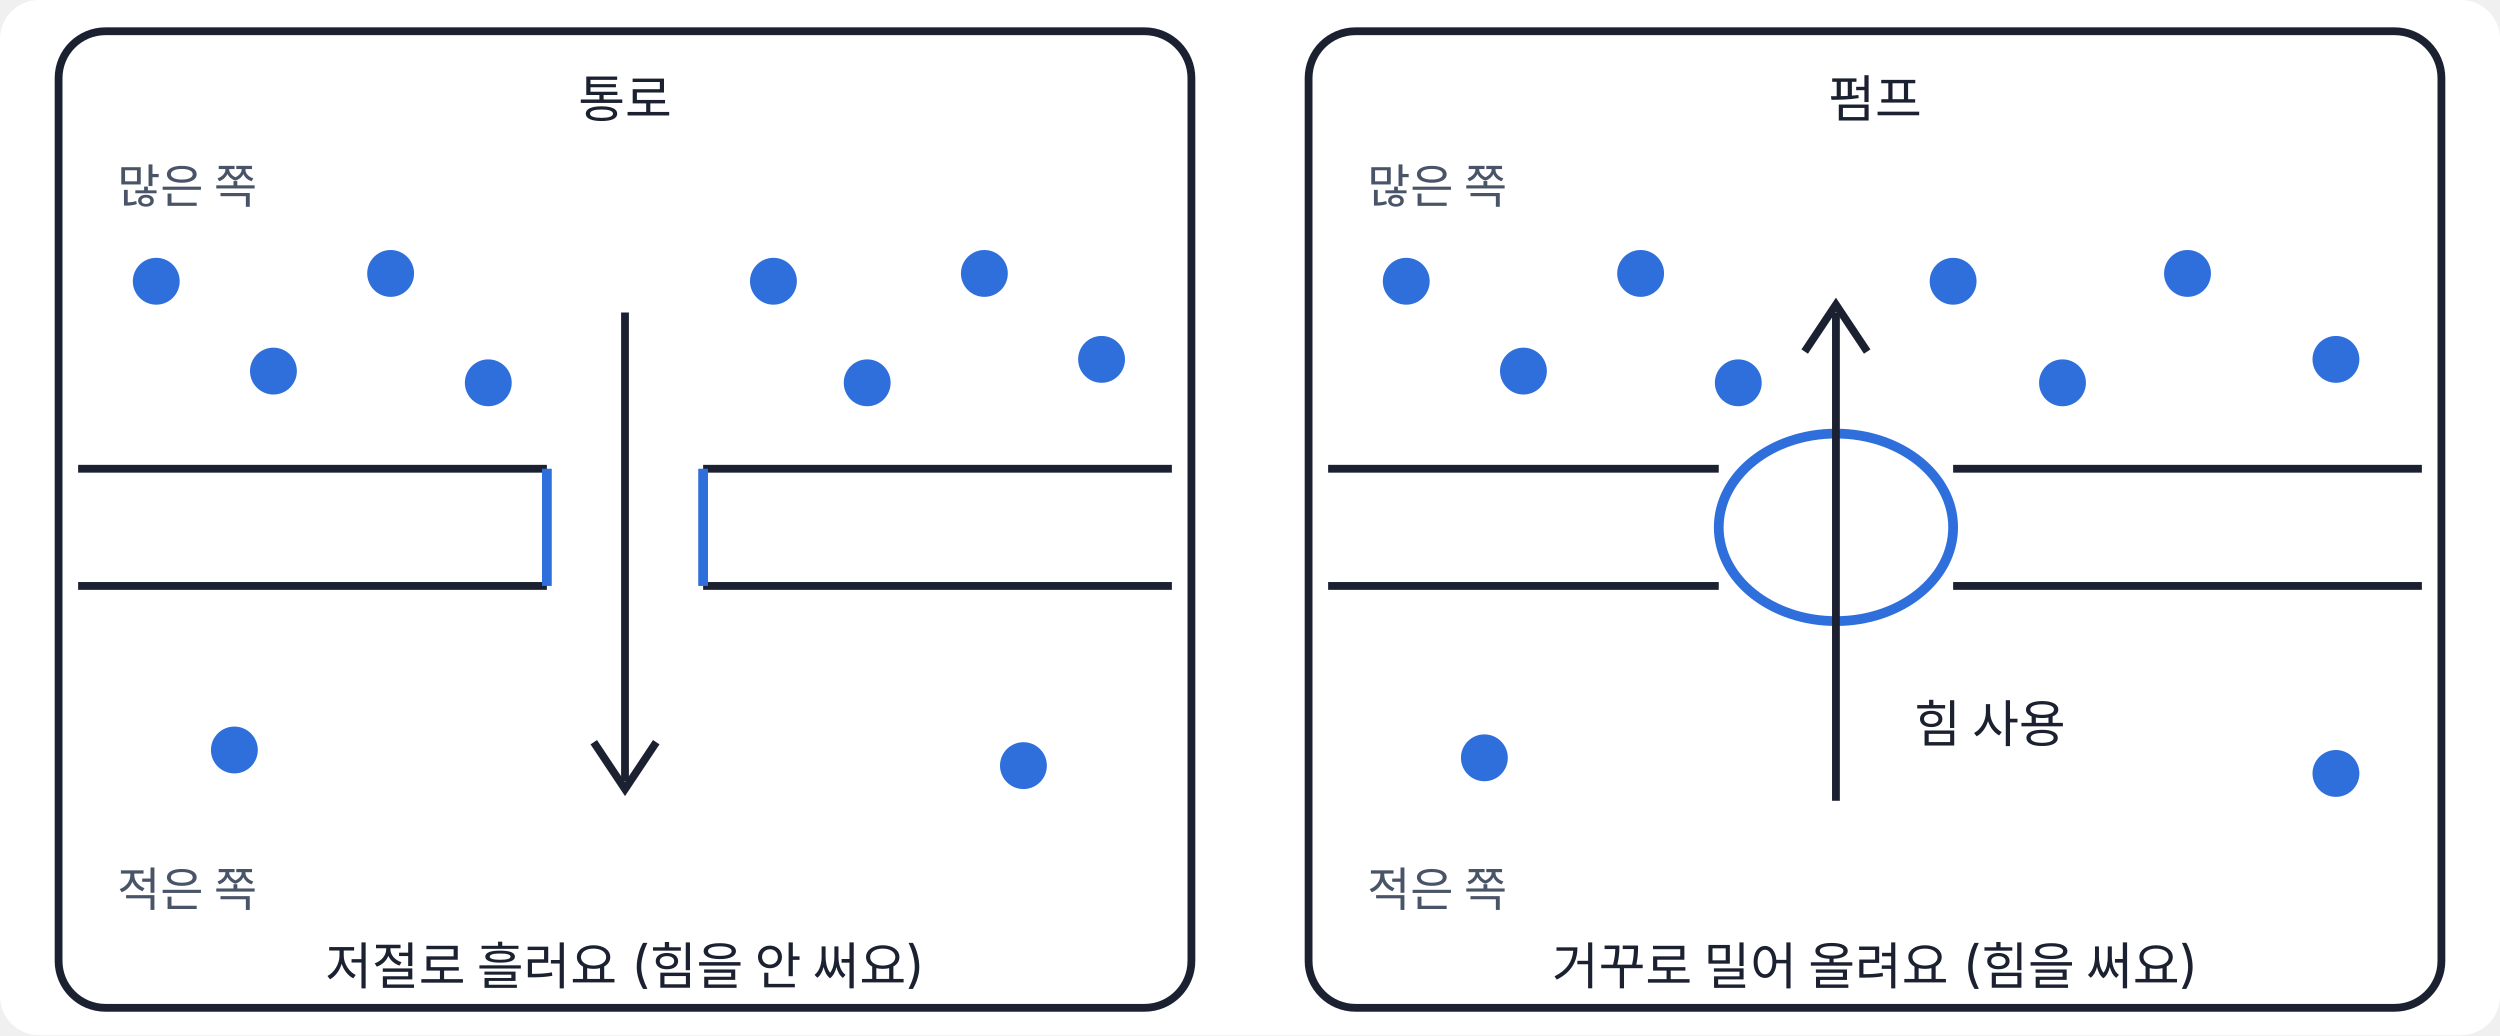
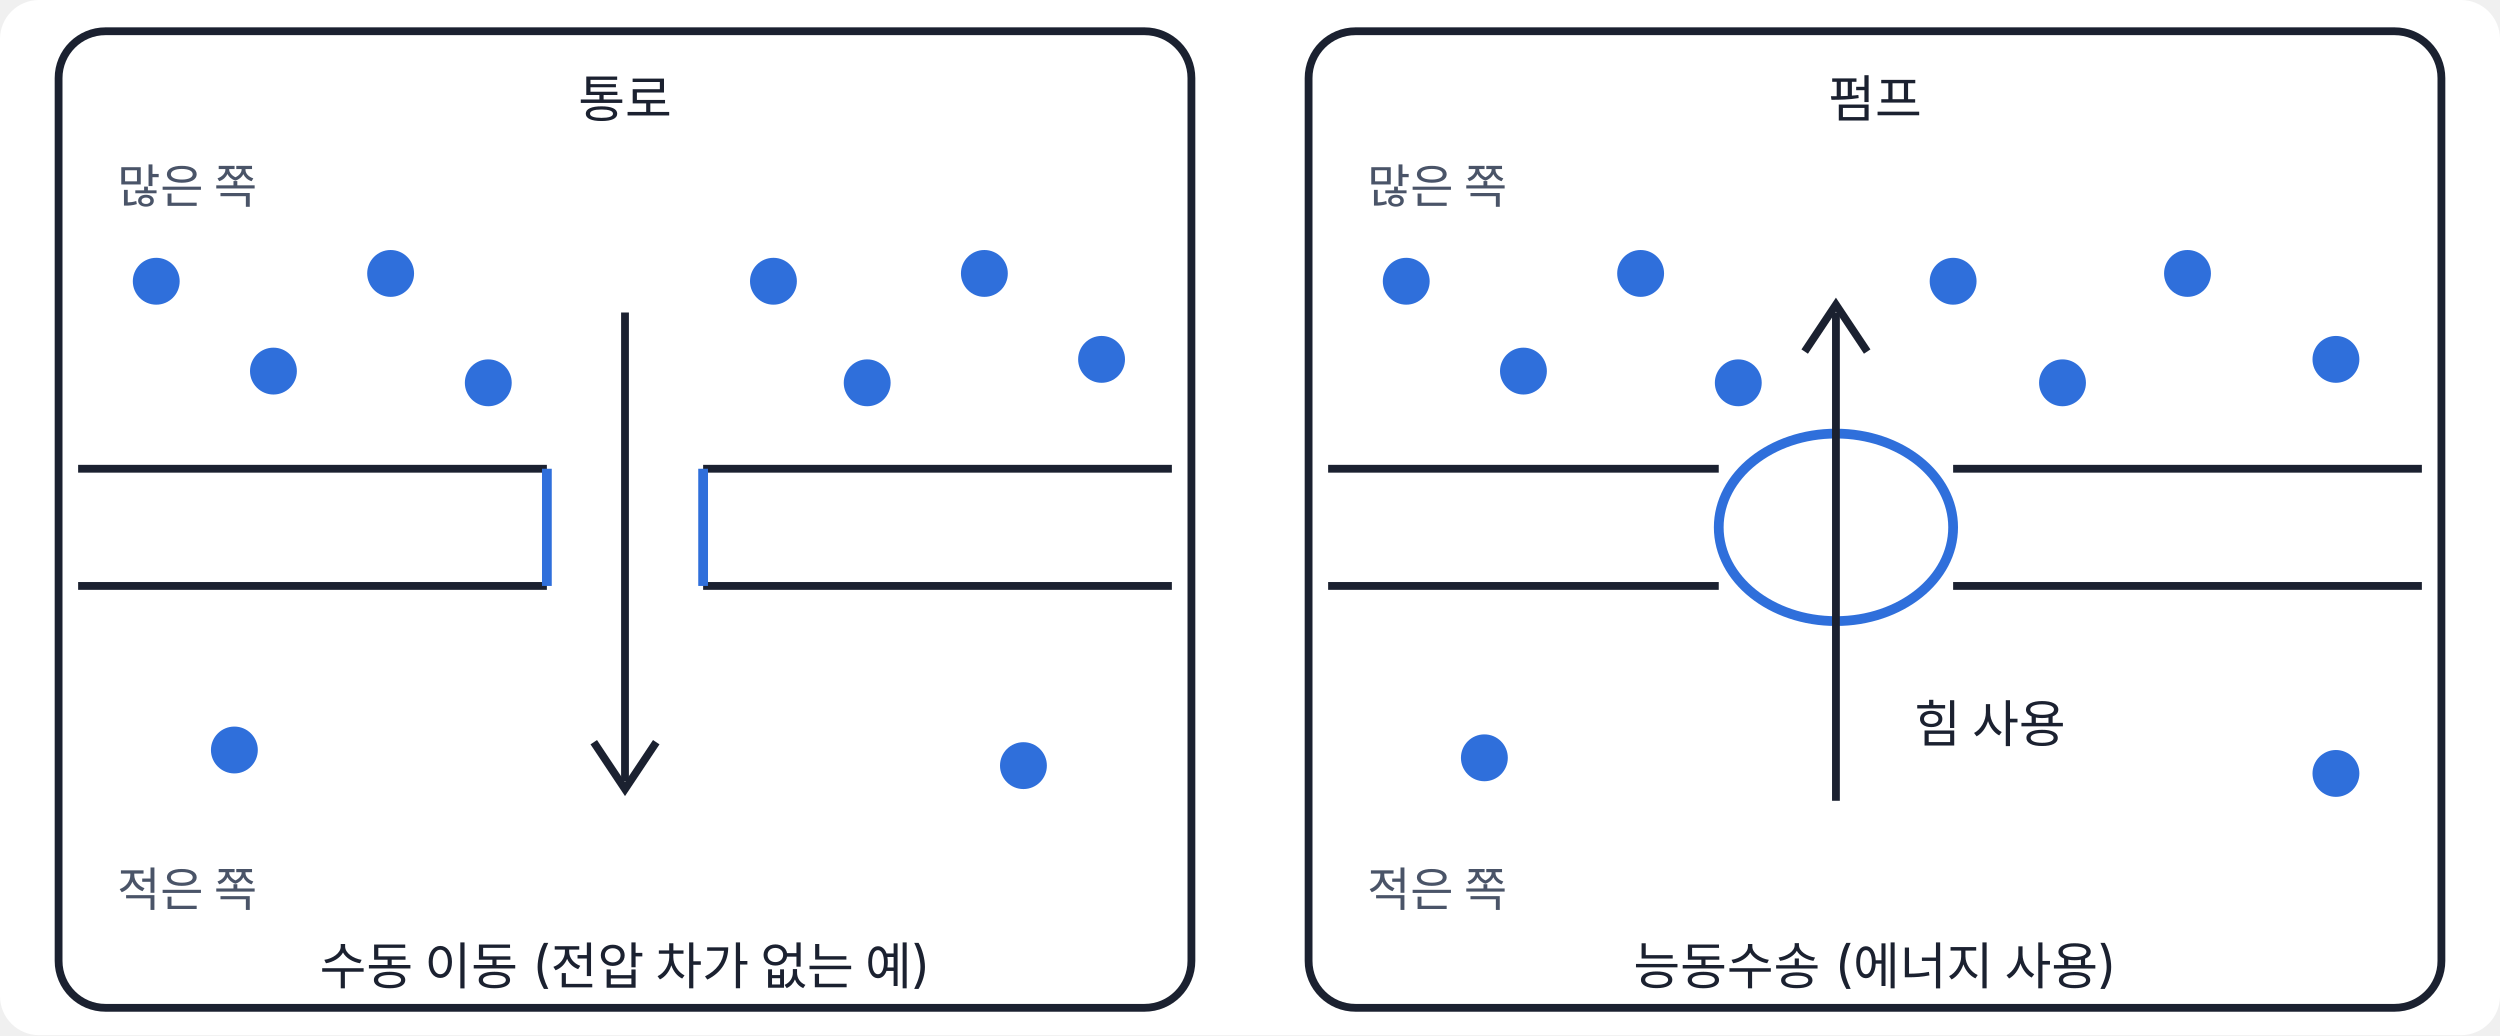
- <svg xmlns="http://www.w3.org/2000/svg" width="640" height="265" viewBox="0 0 640 265" role="img" aria-label="왼쪽 통로 그림에서는 알갱이가 많은 위쪽에서 적은 아래쪽으로 화살표가 내려가고, 오른쪽 펌프 그림에서는 테두리만 있는 둥근 펌프가 알갱이가 적은 아래쪽에서 많은 위쪽으로 힘을 써서 밀어 올린다">
+ <svg xmlns="http://www.w3.org/2000/svg" width="640" height="265" viewBox="0 0 640 265" role="img" aria-label="전압 차가 없을 때의 예. 왼쪽 채널에서는 이온이 농도가 높은 위쪽에서 낮은 아래쪽으로 이동한다. 오른쪽 펌프는 에너지를 써서 반대 방향으로 옮긴다.">
  <style>
svg { color: #1b2130; font-family: -apple-system, 'Apple SD Gothic Neo', 'Noto Sans KR', sans-serif; }
.fig-ink { stroke: #1b2130; fill: none; stroke-width: 2; }
.fig-accent { stroke: #2f6fdb; fill: none; stroke-width: 2.5; }
.fig-danger { stroke: #d92d20; fill: none; stroke-width: 2.5; }
.fig-dot { fill: #2f6fdb; }
.fig-text { fill: #1b2130; font-size: 13px; }
.fig-muted { fill: #4a5468; font-size: 12px; }
.axis { stroke: #dde2ea; stroke-width: 1.5; }
.tick { fill: #4a5468; font-size: 11px; }
.plot-truth { fill: none; stroke: #4a5468; stroke-width: 1.5; stroke-dasharray: 5 4; }
.plot-fit { fill: none; stroke: #2f6fdb; stroke-width: 2.5; }
.pt-train { fill: #2f6fdb; }
.pt-test { fill: #b54708; }
.mark-ml { stroke: #2f6fdb; stroke-width: 1.5; stroke-dasharray: 3 3; }
.mark-map { stroke: #067647; stroke-width: 1.5; stroke-dasharray: 3 3; }
.plot-like { fill: none; stroke: #2f6fdb; stroke-width: 2; }
.plot-prior { fill: none; stroke: #6941c6; stroke-width: 2; stroke-dasharray: 6 4; }
.plot-post { fill: none; stroke: #067647; stroke-width: 3; }
</style>
  <rect x="0" y="0" width="640" height="265" rx="10" fill="#ffffff" />
  <rect x="15" y="8" width="290" height="250" rx="12" class="fig-ink" />
  <rect x="335" y="8" width="290" height="250" rx="12" class="fig-ink" />
  <text x="160" y="30" text-anchor="middle" class="fig-text" font-size="14">통로</text>
  <text x="480" y="30" text-anchor="middle" class="fig-text" font-size="14">펌프</text>
  <text x="30" y="52" class="fig-muted" font-size="12">많은 쪽</text>
  <text x="350" y="52" class="fig-muted" font-size="12">많은 쪽</text>
  <text x="30" y="232" class="fig-muted" font-size="12">적은 쪽</text>
  <text x="350" y="232" class="fig-muted" font-size="12">적은 쪽</text>
  <line x1="20" y1="120" x2="140" y2="120" class="fig-ink" />
  <line x1="20" y1="150" x2="140" y2="150" class="fig-ink" />
  <line x1="180" y1="120" x2="300" y2="120" class="fig-ink" />
  <line x1="180" y1="150" x2="300" y2="150" class="fig-ink" />
  <line x1="140" y1="120" x2="140" y2="150" class="fig-accent" />
  <line x1="180" y1="120" x2="180" y2="150" class="fig-accent" />
  <circle cx="40" cy="72" r="6" class="fig-dot" />
  <circle cx="70" cy="95" r="6" class="fig-dot" />
  <circle cx="100" cy="70" r="6" class="fig-dot" />
  <circle cx="125" cy="98" r="6" class="fig-dot" />
  <circle cx="198" cy="72" r="6" class="fig-dot" />
  <circle cx="222" cy="98" r="6" class="fig-dot" />
  <circle cx="252" cy="70" r="6" class="fig-dot" />
  <circle cx="282" cy="92" r="6" class="fig-dot" />
  <circle cx="60" cy="192" r="6" class="fig-dot" />
  <circle cx="262" cy="196" r="6" class="fig-dot" />
  <line x1="160" y1="80" x2="160" y2="200" class="fig-ink" />
  <polyline points="152,190 160,202 168,190" class="fig-ink" />
-   <text x="160" y="252" text-anchor="middle" class="fig-text" font-size="13">저절로 흘러요 (힘을 안 써요)</text>
+   <text x="160" y="252" text-anchor="middle" class="fig-text" font-size="13">수동 이동 (전압 차가 없는 예)</text>
  <line x1="340" y1="120" x2="440" y2="120" class="fig-ink" />
  <line x1="340" y1="150" x2="440" y2="150" class="fig-ink" />
  <line x1="500" y1="120" x2="620" y2="120" class="fig-ink" />
  <line x1="500" y1="150" x2="620" y2="150" class="fig-ink" />
  <ellipse cx="470" cy="135" rx="30" ry="24" class="fig-accent" />
  <circle cx="360" cy="72" r="6" class="fig-dot" />
  <circle cx="390" cy="95" r="6" class="fig-dot" />
  <circle cx="420" cy="70" r="6" class="fig-dot" />
  <circle cx="445" cy="98" r="6" class="fig-dot" />
  <circle cx="500" cy="72" r="6" class="fig-dot" />
  <circle cx="528" cy="98" r="6" class="fig-dot" />
  <circle cx="560" cy="70" r="6" class="fig-dot" />
  <circle cx="598" cy="92" r="6" class="fig-dot" />
  <circle cx="380" cy="194" r="6" class="fig-dot" />
  <circle cx="598" cy="198" r="6" class="fig-dot" />
  <line x1="470" y1="205" x2="470" y2="80" class="fig-ink" />
  <polyline points="462,90 470,78 478,90" class="fig-ink" />
  <text x="490" y="190" class="fig-text" font-size="13">힘 사용</text>
-   <text x="480" y="252" text-anchor="middle" class="fig-text" font-size="13">거꾸로 밀어 올려요 (힘을 써요)</text>
+   <text x="480" y="252" text-anchor="middle" class="fig-text" font-size="13">능동수송 (에너지 사용)</text>
</svg>
